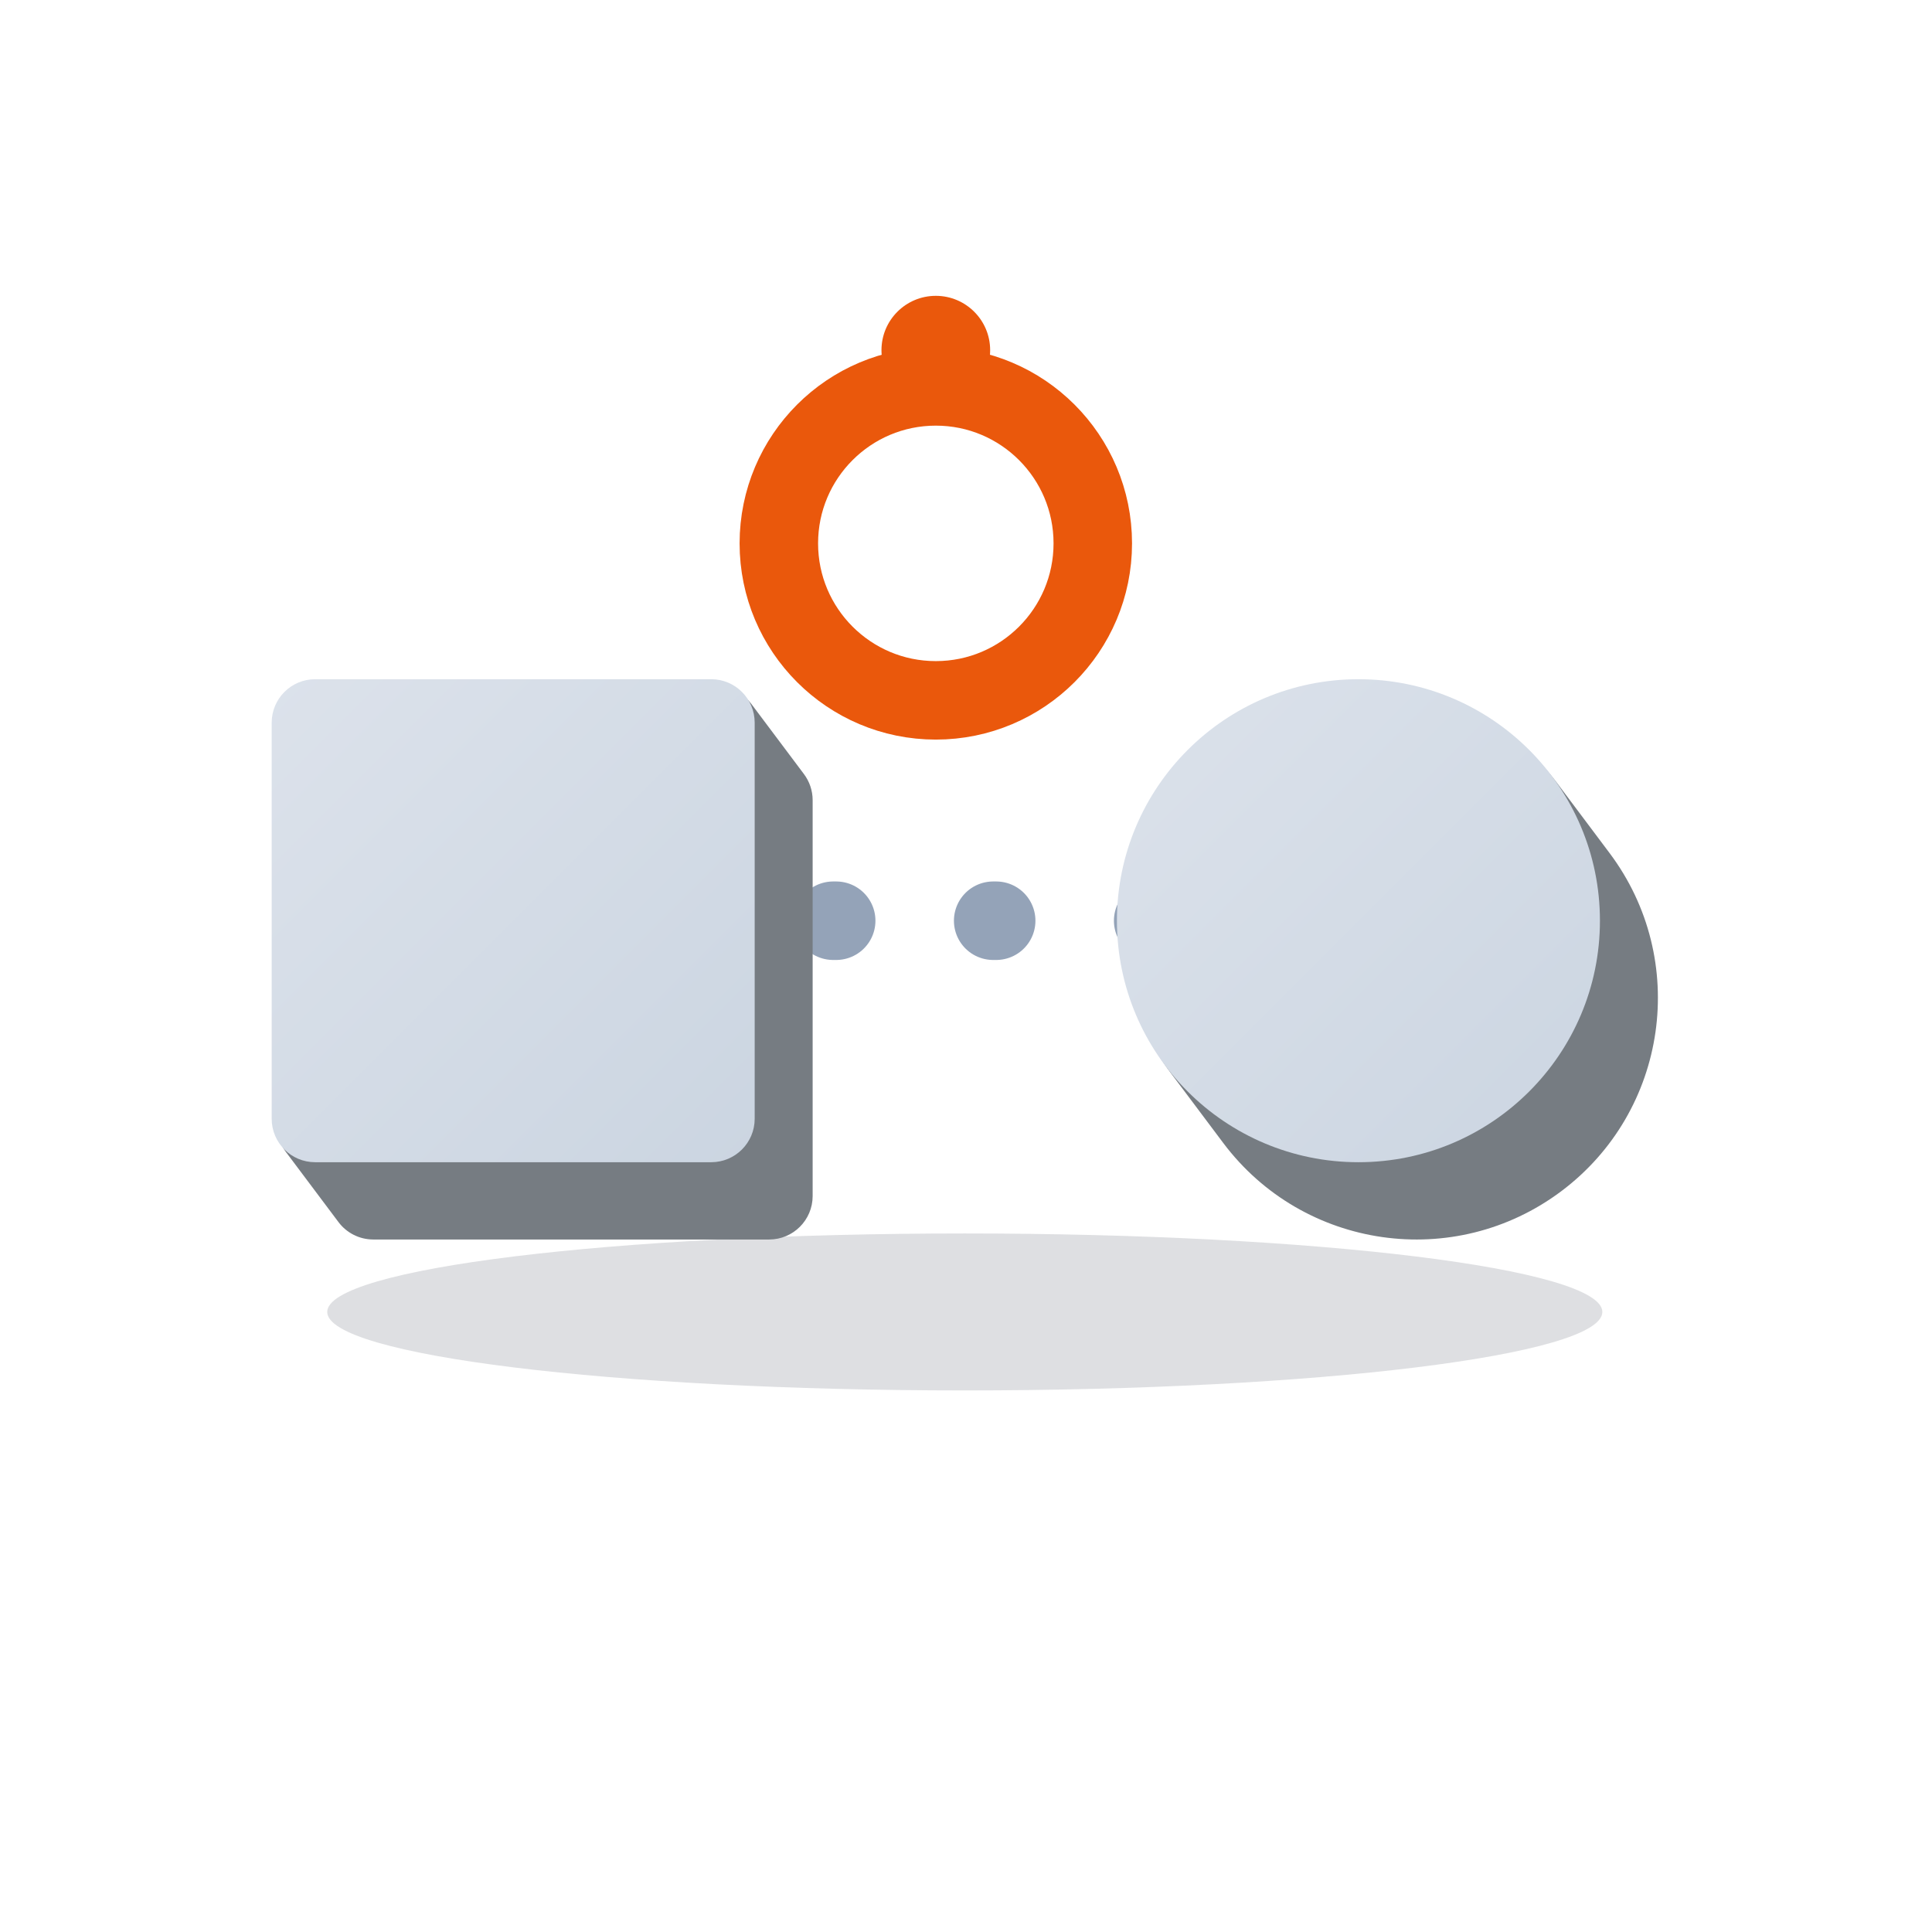
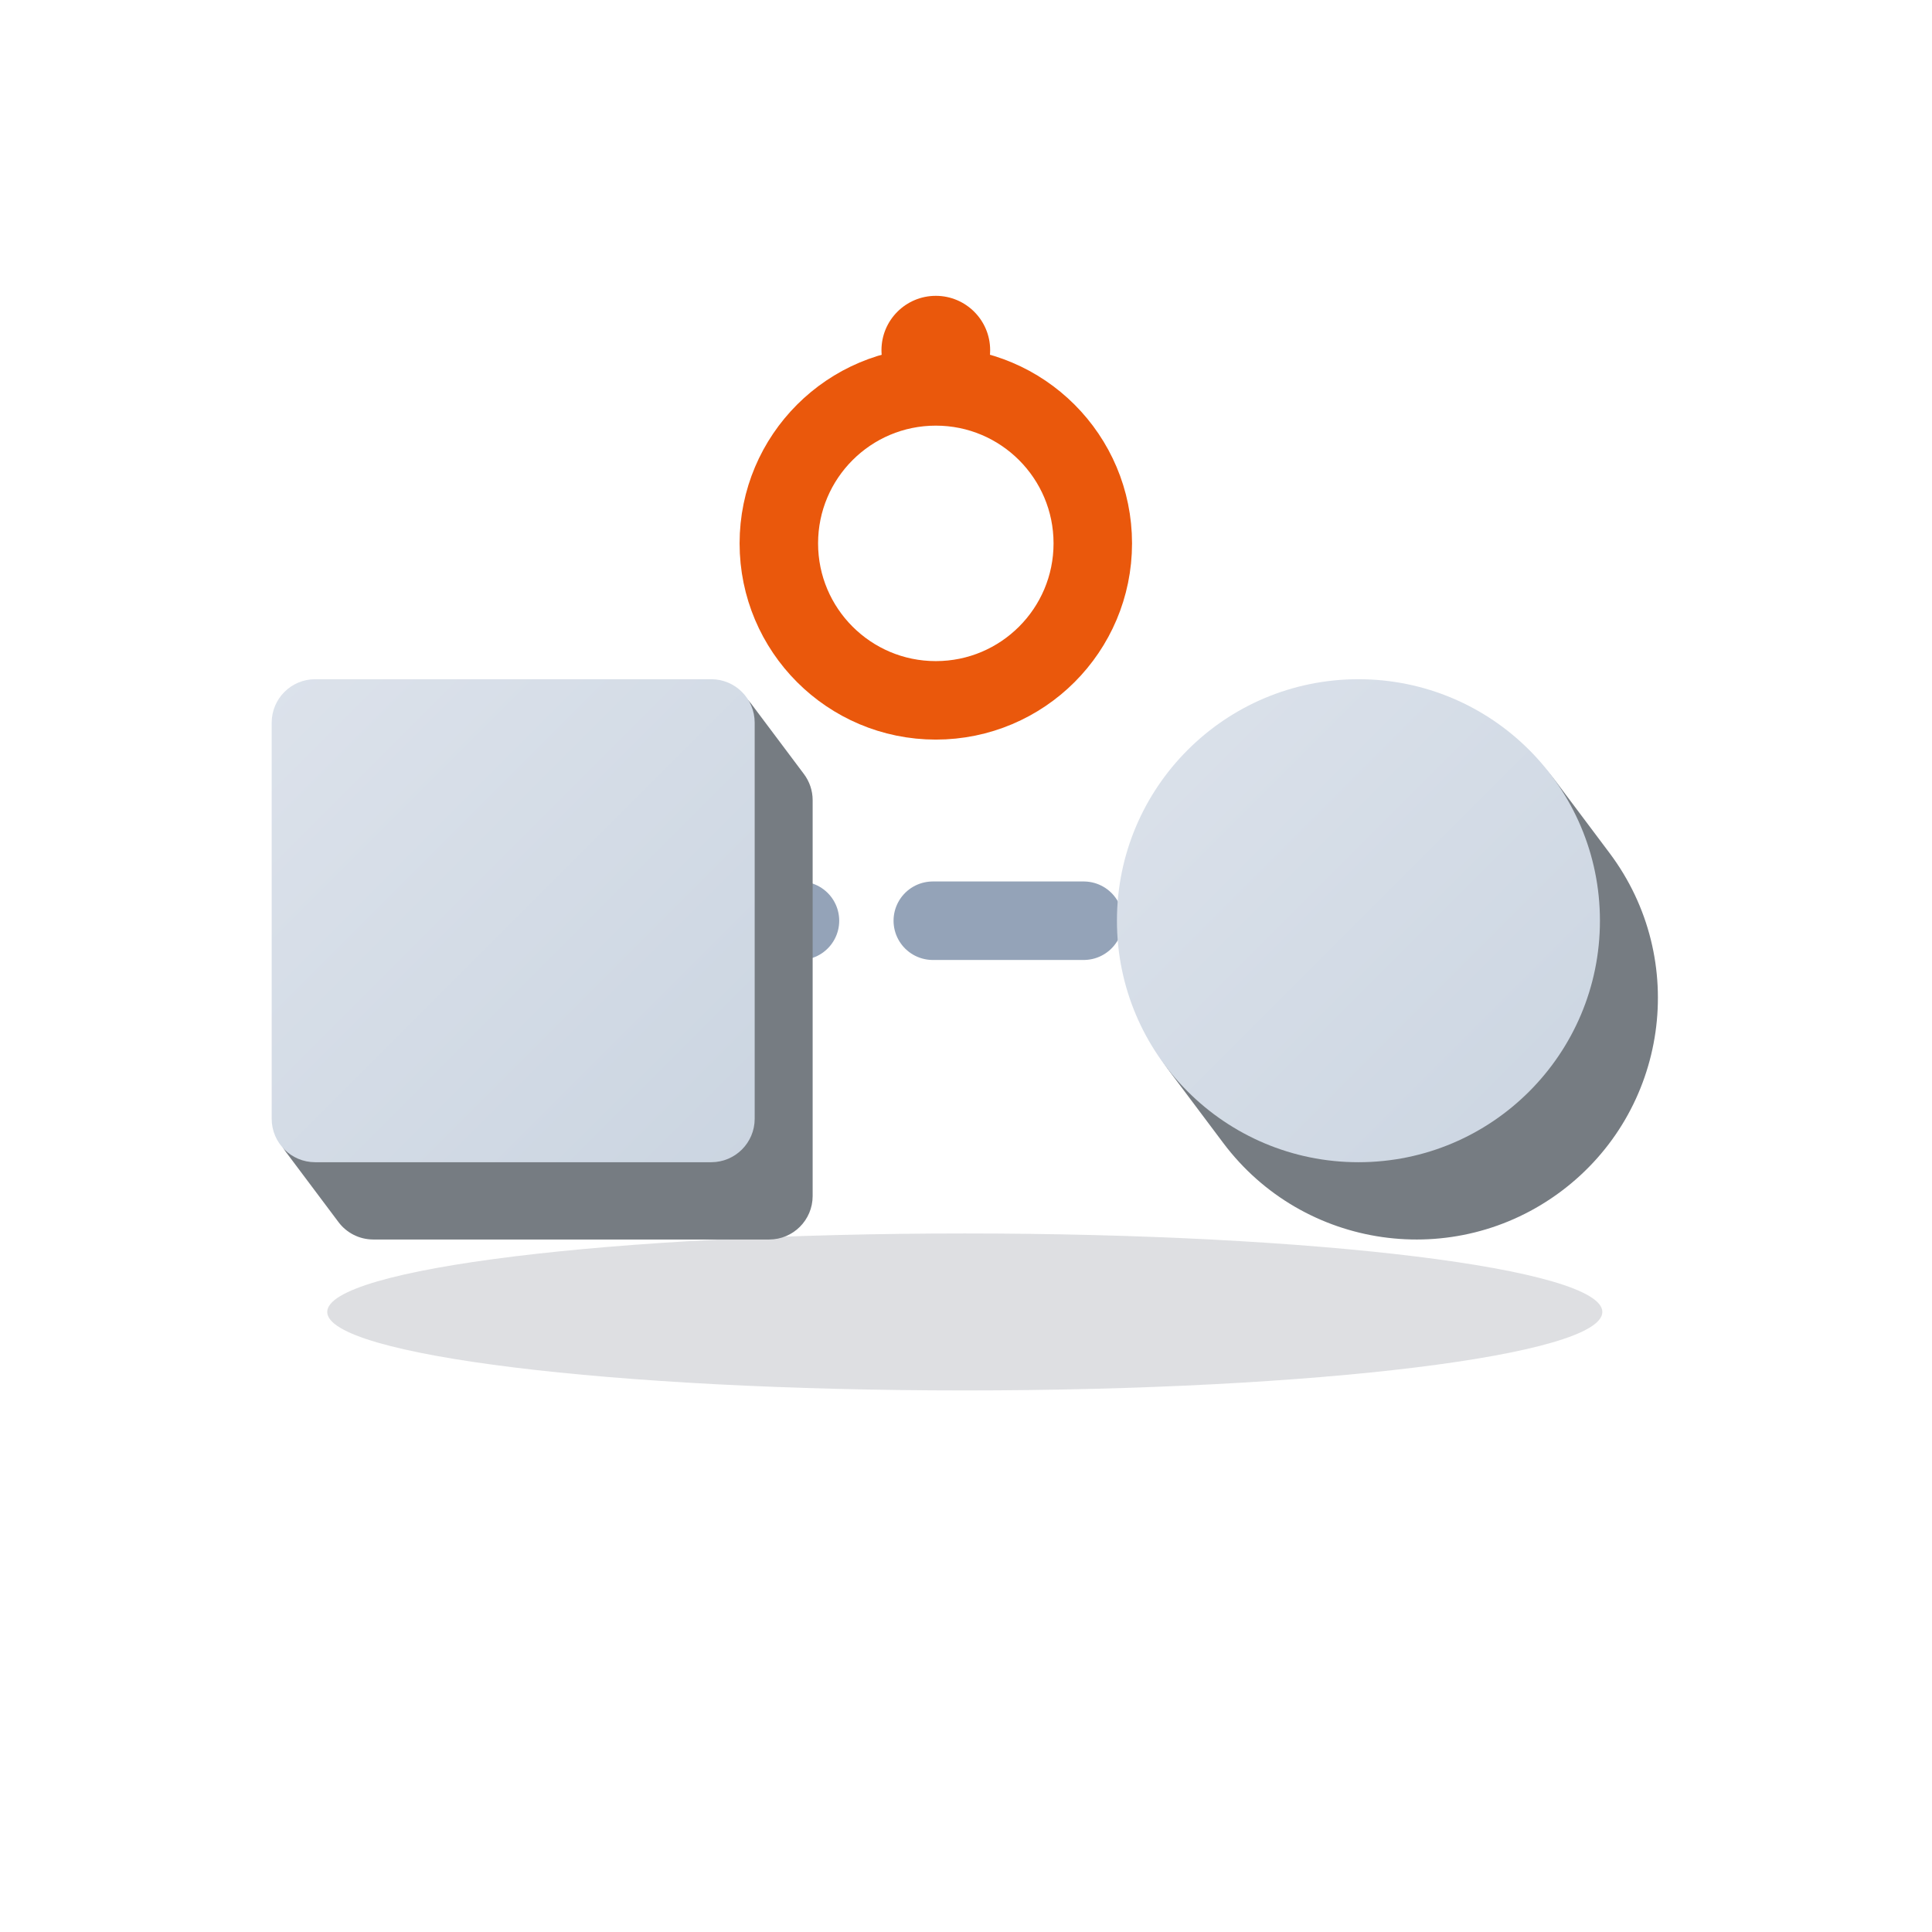
<svg xmlns="http://www.w3.org/2000/svg" viewBox="0 0 64 64" width="64" height="64">
  <defs>
    <linearGradient id="grad_relationship_engaged_mist" x1="0" y1="0" x2="1" y2="1">
      <stop offset="0" stop-color="#DCE2EB" />
      <stop offset="1" stop-color="#CBD5E1" />
    </linearGradient>
  </defs>
  <g class="shadow">
    <ellipse cx="31.96" cy="43.46" rx="21.12" ry="2.6" fill="#0F172A" opacity="0.14" />
  </g>
  <g class="links">
-     <path d="M17 30.5L45 30.5" fill="none" stroke="#94A3B8" stroke-linecap="round" stroke-linejoin="round" stroke-width="2.6" stroke-dasharray="0.1 5.2" />
+     <path d="M17 30.5L45 30.5" fill="none" stroke="#94A3B8" stroke-linecap="round" stroke-linejoin="round" stroke-width="2.6" stroke-dasharray="5 4.4 0.1 4.4" />
  </g>
  <g class="solids">
    <g>
      <path d="M26.63 25.64A1.44 1.44 0 0 1 26.92 26.5L26.92 39.62A1.44 1.44 0 0 1 25.48 41.06L12.36 41.06A1.44 1.44 0 0 1 11.21 40.48L9.47 38.16A1.44 1.44 0 0 1 9.18 37.3L9.18 24.18A1.44 1.44 0 0 1 10.62 22.74L23.74 22.74A1.44 1.44 0 0 1 24.89 23.32Z" fill="#767C82" />
      <rect x="9" y="22.5" width="16" height="16" rx="1.44" fill="url(#grad_relationship_engaged_mist)" />
    </g>
    <g>
      <path d="M38.78 35.54L40.52 37.86A8 8 0 0 0 53.32 28.26L51.58 25.94A8 8 0 0 0 38.78 35.54Z" fill="#767C82" />
      <circle cx="45" cy="30.5" r="8" fill="url(#grad_relationship_engaged_mist)" />
    </g>
  </g>
  <g class="marks">
    <path d="M25.8 18a5.2 5.2 0 1 0 10.4 0a5.2 5.2 0 1 0 -10.4 0Z" fill="none" stroke="#EA580C" stroke-width="2.6" stroke-linecap="round" stroke-linejoin="round" />
    <path d="M29.2 11.6a1.8 1.8 0 1 0 3.6 0a1.8 1.8 0 1 0 -3.6 0Z" fill="#EA580C" />
  </g>
</svg>
